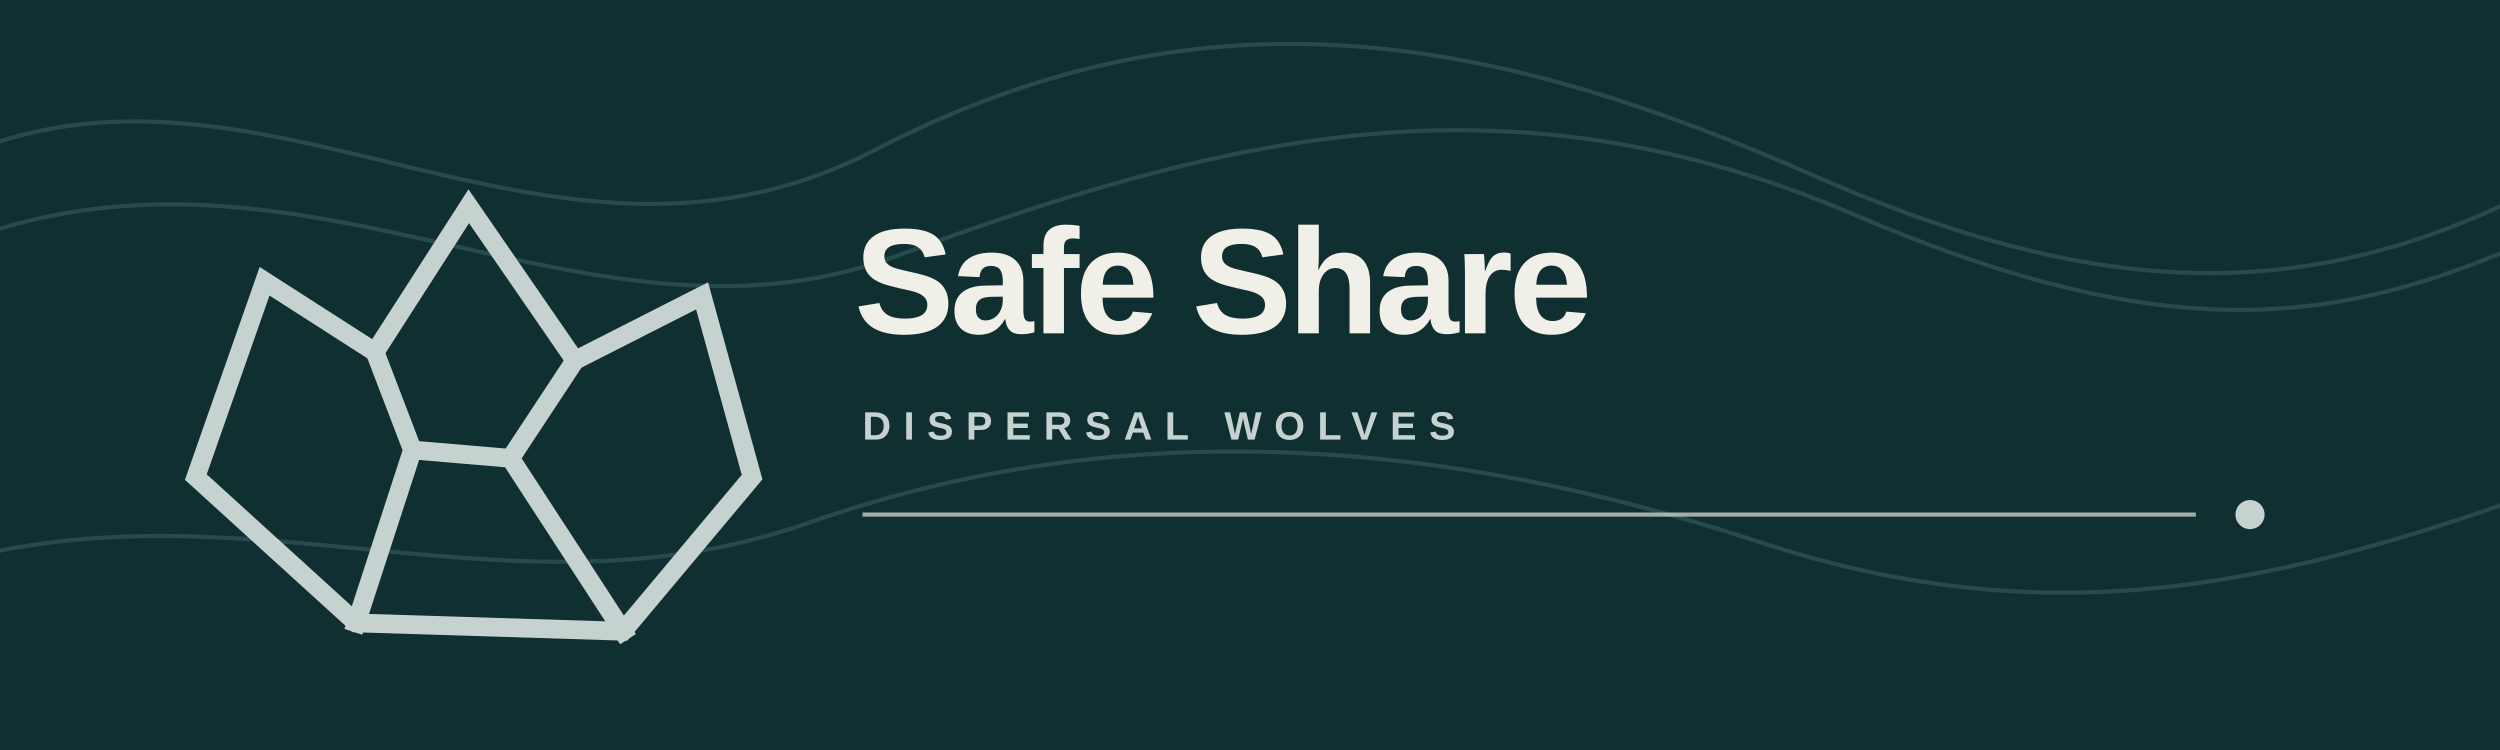
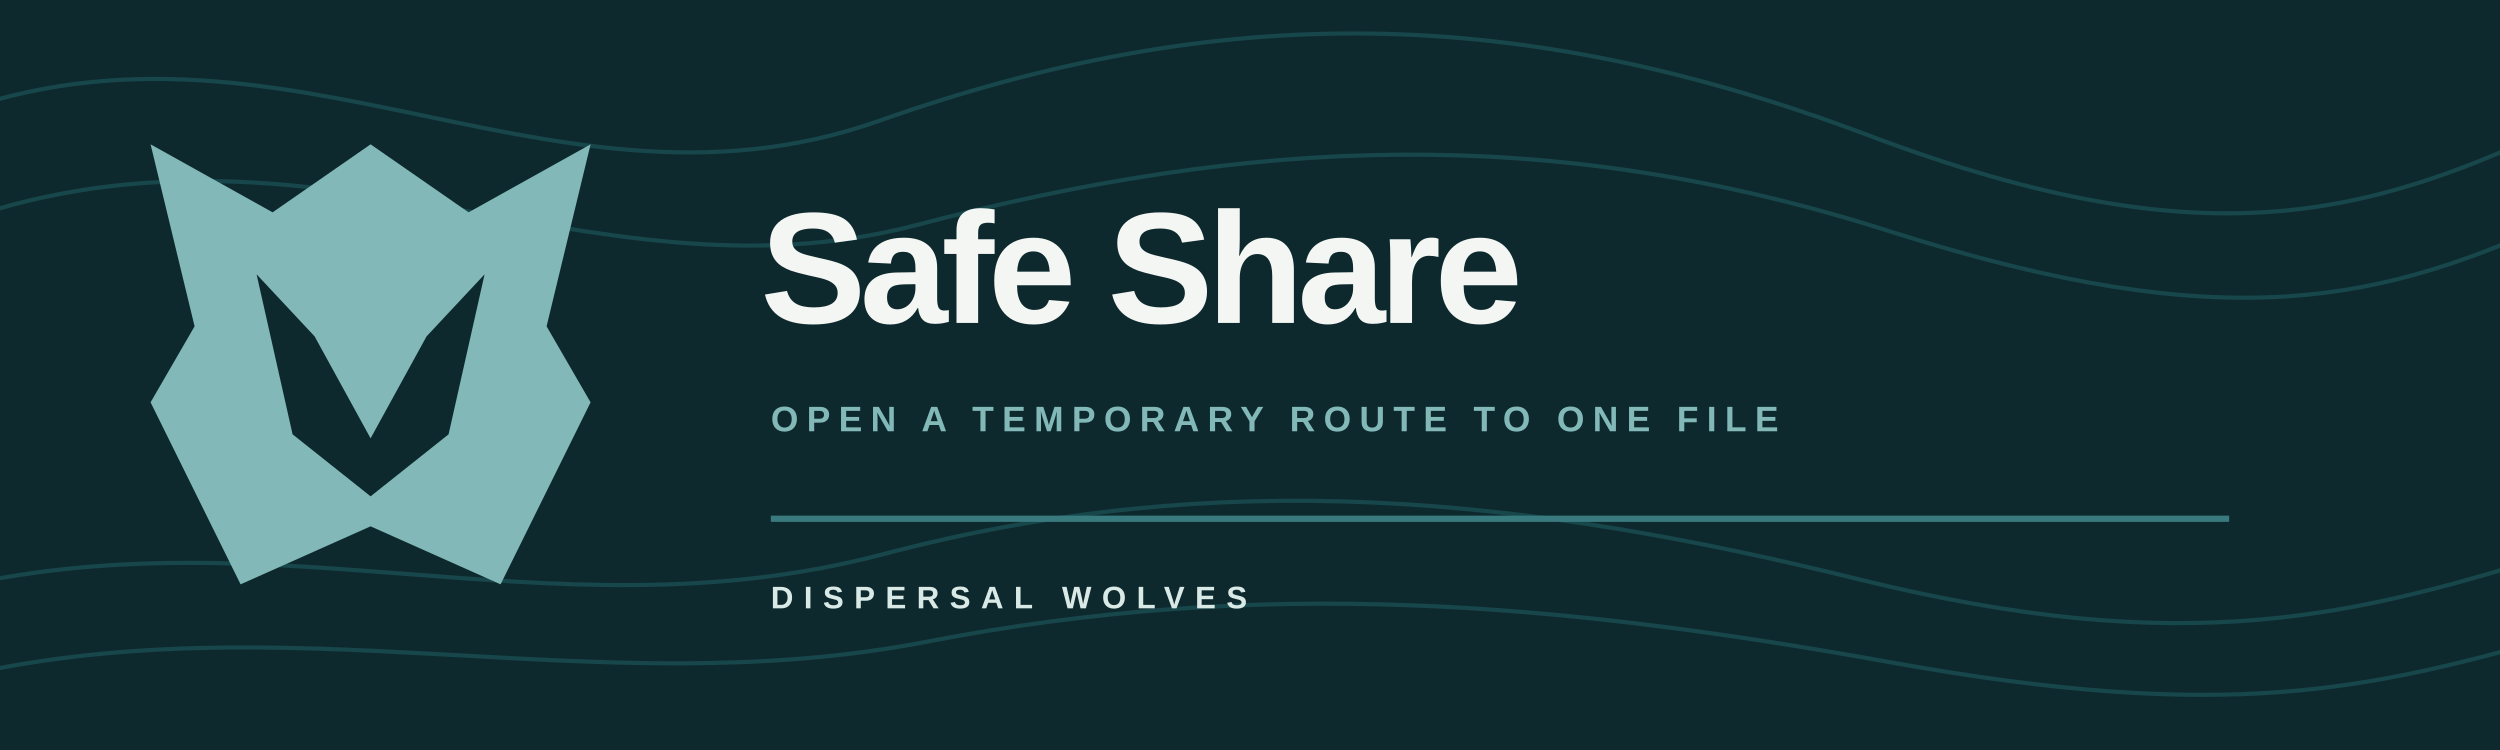
<svg xmlns="http://www.w3.org/2000/svg" viewBox="0 0 1200 360" role="img" aria-labelledby="title desc">
-   <rect width="1200" height="360" fill="#102F31" />
-   <g fill="none" stroke="#315659" stroke-width="2" opacity=".7">
-     <path d="M-30 80C120 5 260 155 420 72S720 18 870 84s260 65 390-18" />
-     <path d="M-40 125c175-82 315 55 470-2s292-92 460-20 250 50 360-4" />
-     <path d="M-60 282c160-64 294 23 448-31s310-39 456 9 260 20 410-37" />
+   <rect width="1200" height="360" fill="#0D292D" />
+   <g fill="none" stroke="#17464B" stroke-width="2">
+     <path d="M-50 66c173-83 308 50 472-8s308-56 475 7 245 38 349-13" />
+     <path d="M-35 112c178-72 315 38 475-4s304-49 467 3 237 34 327-8" />
+     <path d="M-45 288c165-48 306 21 469-22s310-27 468 12 239 18 343-15" />
+     <path d="M-25 326c161-39 310 13 470-18s302-19 463 10 228 13 318-12" />
  </g>
-   <g transform="translate(72 59)" fill="none" stroke="#C6D2D0" stroke-width="9" stroke-linecap="square" stroke-linejoin="miter">
-     <path d="M22 170 55 76l53 34 45-70 51 74 61-31 24 87-62 74-128-4z" />
-     <path d="m108 110 18 47 47 4 31-47M126 157l-27 83m74-79 54 83" />
+   <g transform="translate(55 52) scale(.96)">
+     <path fill="#82B9B8" fill-rule="evenodd" d="M18 18 79 52l49-34 49 34 61-34-22 91 22 38-45 91-65-29-65 29-45-91 22-38Zm53 65 29 31 28 51 28-51 29-31-18 80-39 31-39-31Z" />
  </g>
-   <text x="410" y="160" fill="#F1F0E8" font-family="Arial, Helvetica, sans-serif" font-size="72" font-weight="700" letter-spacing="-2">Safe Share</text>
-   <text x="414" y="211" fill="#C6D2D0" font-family="Arial, Helvetica, sans-serif" font-size="19" font-weight="700" letter-spacing="6">DISPERSAL WOLVES</text>
-   <path d="M414 247h640" stroke="#F1F0E8" stroke-width="2" opacity=".65" />
-   <circle cx="1080" cy="247" r="7" fill="#C6D2D0" />
+   <text x="365" y="155" fill="#F3F6F2" font-family="Arial, Helvetica, sans-serif" font-size="76" font-weight="800" letter-spacing="-3">Safe Share</text>
+   <text x="370" y="207" fill="#82B9B8" font-family="Arial, Helvetica, sans-serif" font-size="17" font-weight="700" letter-spacing="4">OPEN A TEMPORARY ROUTE TO ONE FILE</text>
+   <path d="M370 249h700" stroke="#397A7E" stroke-width="3" />
+   <text x="370" y="292" fill="#D9E9E6" font-family="Arial, Helvetica, sans-serif" font-size="15" font-weight="700" letter-spacing="5">DISPERSAL WOLVES</text>
</svg>
